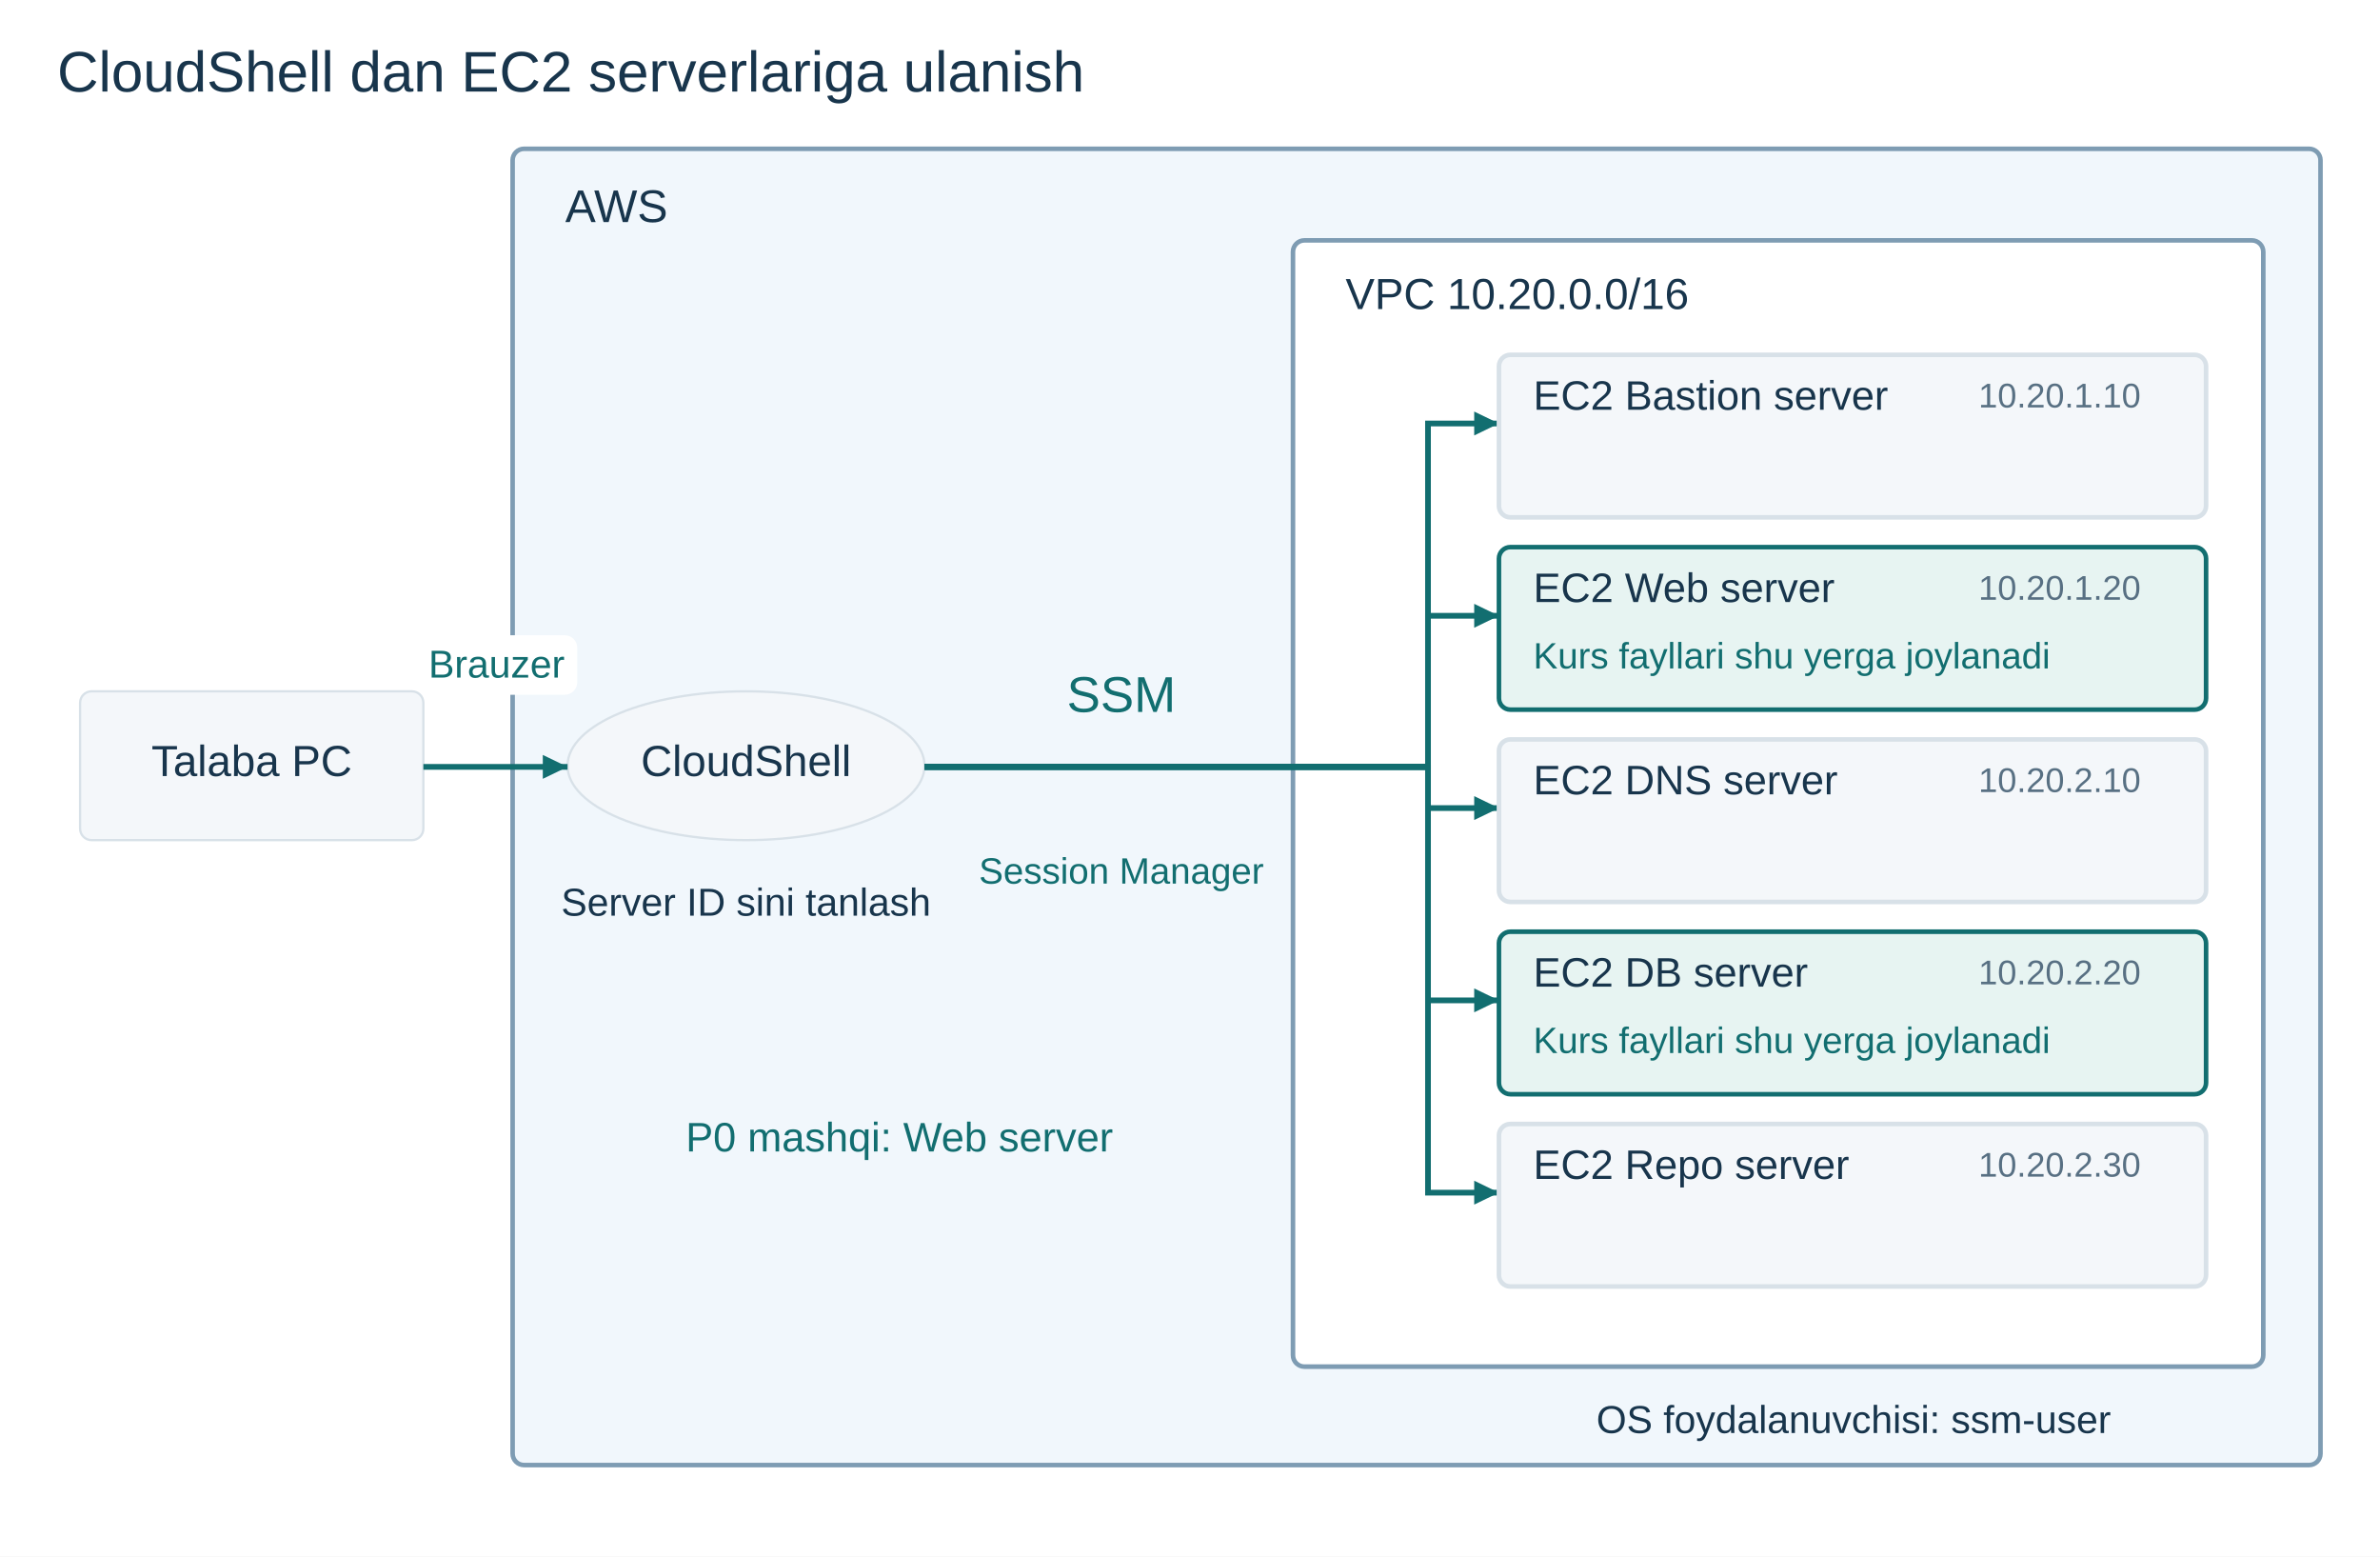
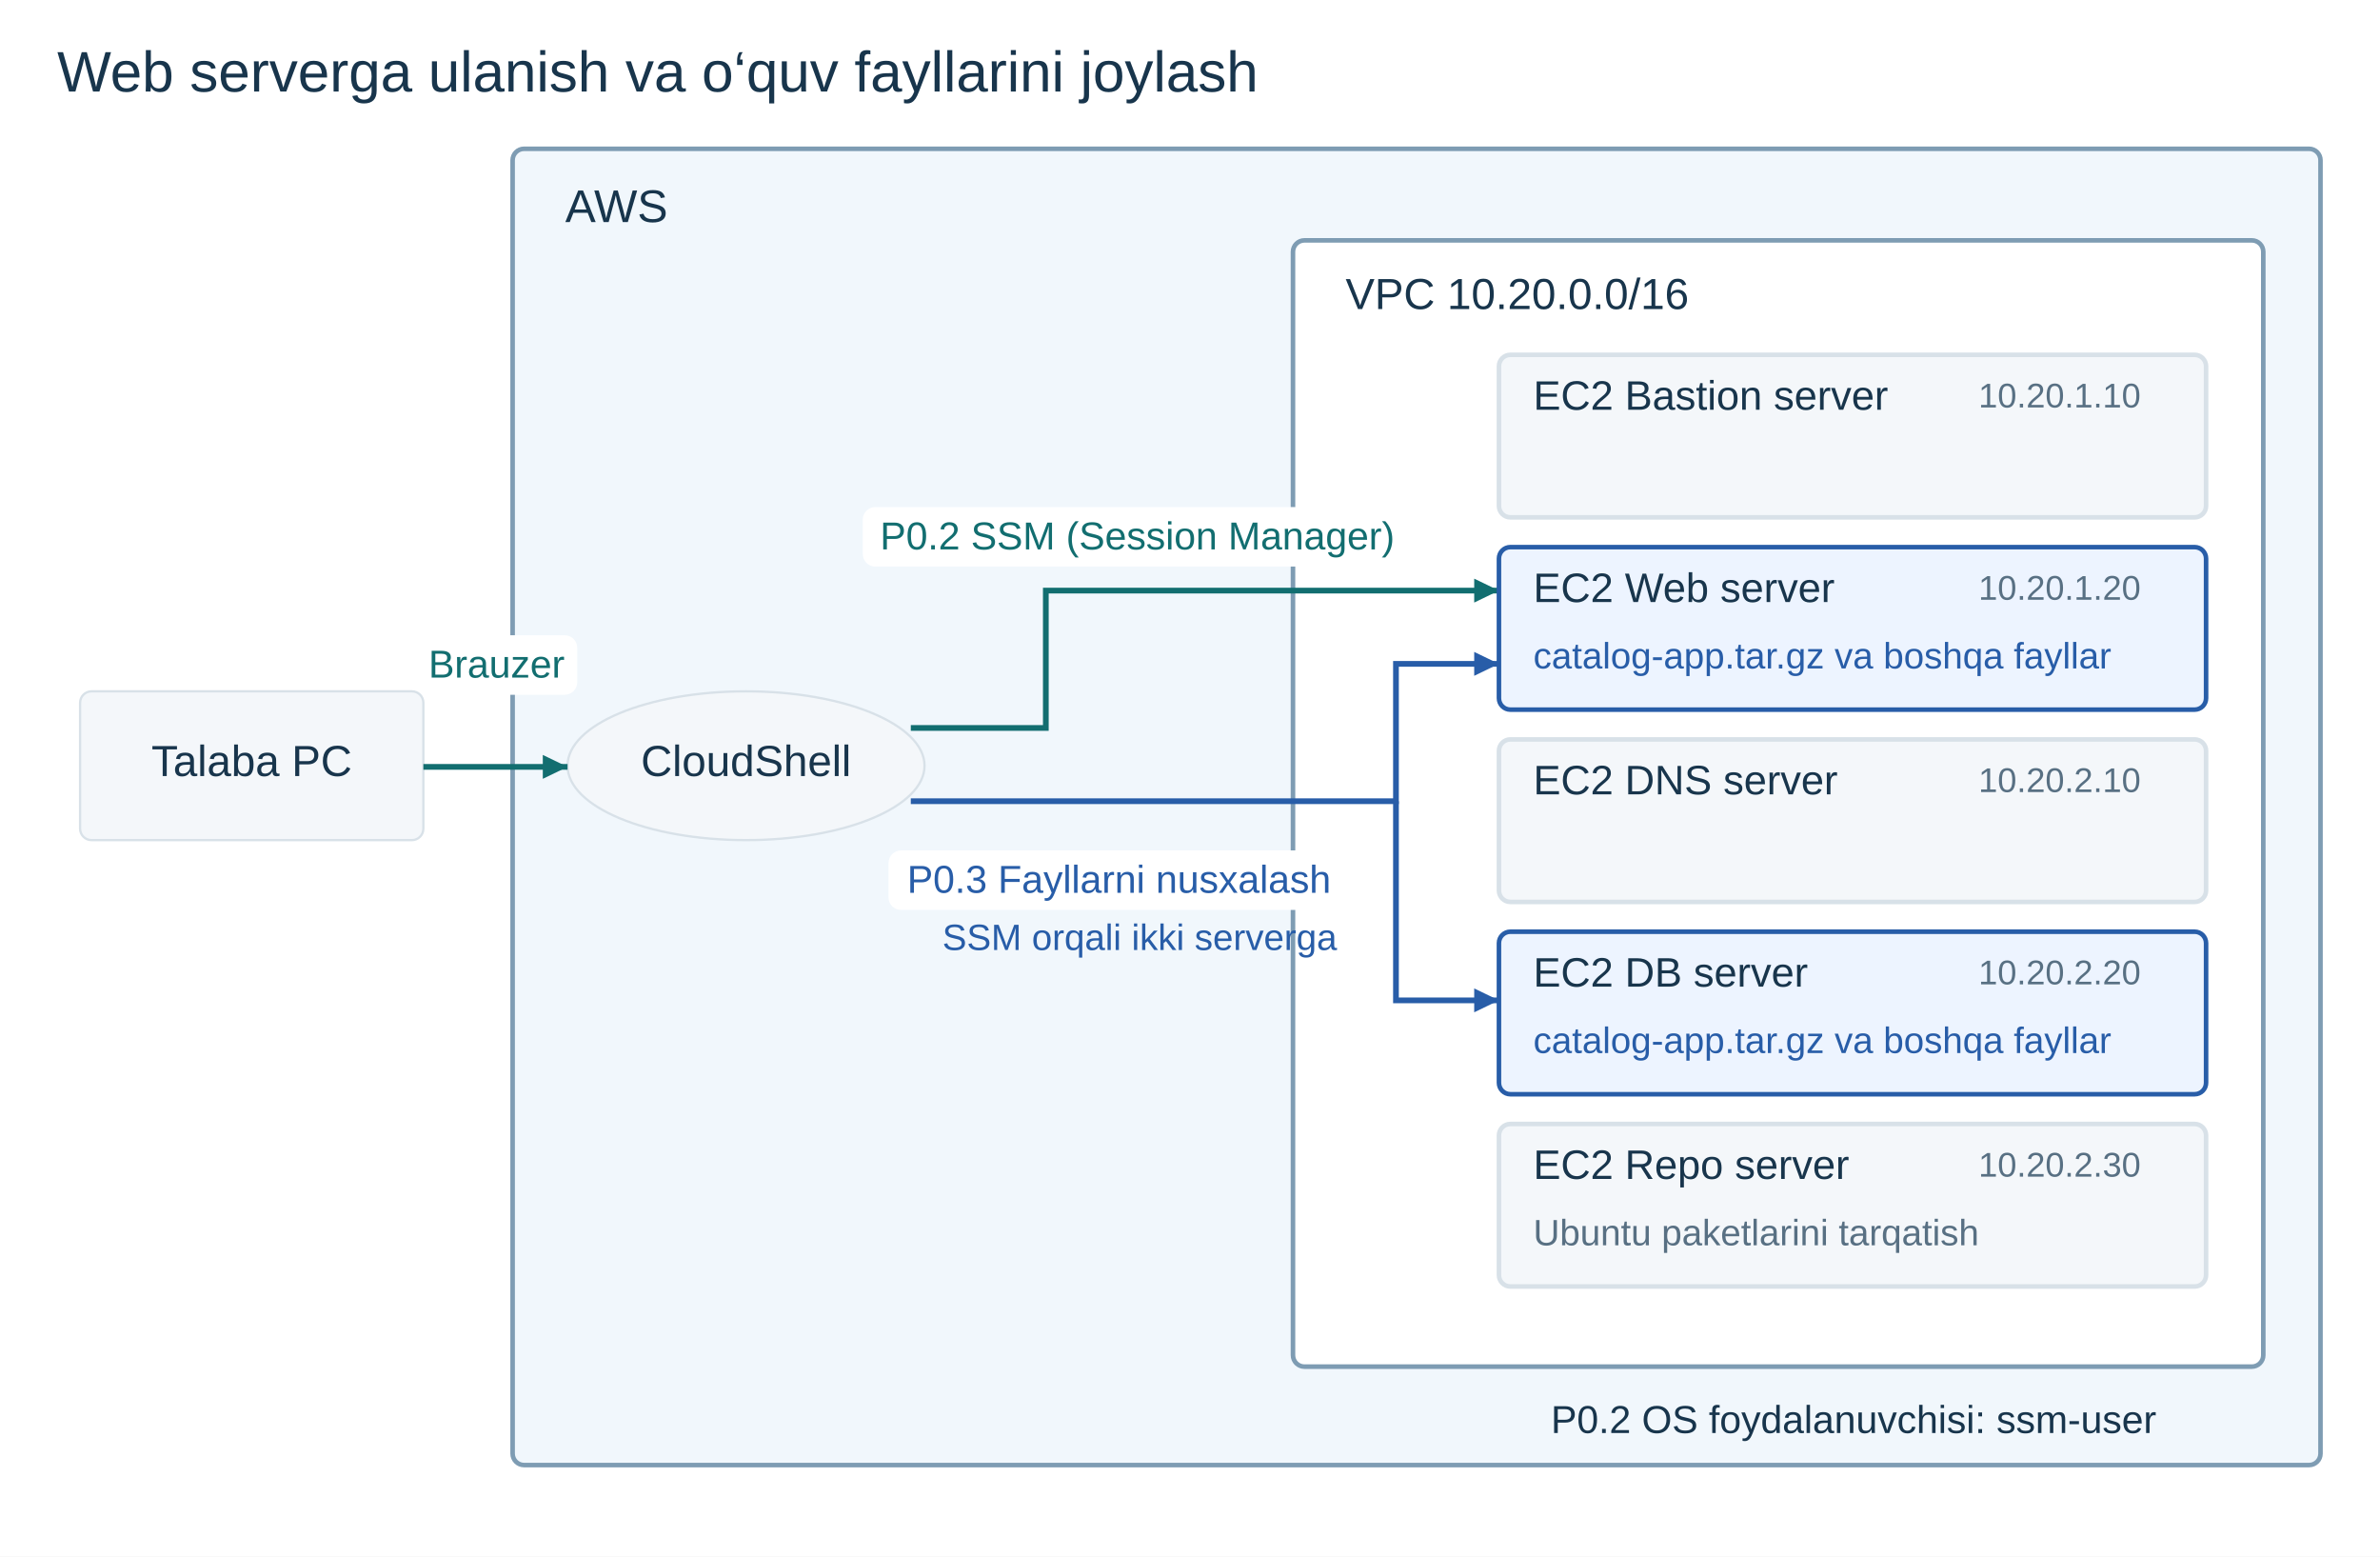
<svg xmlns="http://www.w3.org/2000/svg" width="1040" height="680" viewBox="0 0 1040 680" role="img">
  <rect width="1040" height="680" fill="white" />
-   <text x="25" y="40" font-size="25" font-family="Arial,MS Gothic,sans-serif" fill="#18354c">CloudShell dan EC2 serverlariga ulanish</text>
+   <text x="25" y="40" font-size="25" font-family="Arial,MS Gothic,sans-serif" fill="#18354c">Web serverga ulanish va o‘quv fayllarini joylash</text>
  <rect x="224" y="65" width="790" height="575" rx="5" fill="#f1f7fc" stroke="#7e9cb3" stroke-width="2" />
  <text x="247" y="97" font-size="20" font-family="Arial,MS Gothic,sans-serif" fill="#18354c">AWS</text>
  <rect x="565" y="105" width="424" height="492" rx="5" fill="white" stroke="#7e9cb3" stroke-width="2" />
  <text x="588" y="135" font-size="19" font-family="Arial,MS Gothic,sans-serif" fill="#18354c">VPC  10.20.0.0/16</text>
  <rect x="35" y="302" width="150" height="65" rx="5" fill="#f4f7fa" stroke="#d8e1e8" stroke-width="1" />
  <text x="110.0" y="339" font-size="19" font-family="Arial,MS Gothic,sans-serif" fill="#18354c" text-anchor="middle">Talaba PC</text>
  <ellipse cx="326.0" cy="334.5" rx="78.0" ry="32.5" fill="#f4f7fa" stroke="#d8e1e8" stroke-width="1" />
  <text x="326.0" y="339" font-size="19" font-family="Arial,MS Gothic,sans-serif" fill="#18354c" text-anchor="middle">CloudShell</text>
  <polyline points="185,335 248,335" fill="none" stroke="#126e70" stroke-width="2.5" />
  <polygon points="248.00,335.00 237.19,340.22 237.19,329.78" fill="#126e70" />
  <rect x="182.25" y="278" width="69.5" height="25" rx="5" fill="white" stroke="white" stroke-width="1" />
  <text x="217" y="296" font-size="17" font-family="Arial,MS Gothic,sans-serif" fill="#126e70" text-anchor="middle">Brauzer</text>
-   <text x="326" y="400" font-size="17" font-family="Arial,MS Gothic,sans-serif" fill="#18354c" text-anchor="middle">Server ID sini tanlash</text>
-   <text x="393" y="503" font-size="18" font-family="Arial,MS Gothic,sans-serif" fill="#126e70" text-anchor="middle">P0 mashqi: Web server</text>
-   <polyline points="404,335 624,335 624,185 655,185" fill="none" stroke="#126e70" stroke-width="2.5" />
-   <polygon points="655.00,185.00 644.19,190.22 644.19,179.78" fill="#126e70" />
+   <polyline points="398,318 457,318 457,258 655,258" fill="none" stroke="#126e70" stroke-width="2.5" />
+   <polygon points="655.00,258.00 644.19,263.22 644.19,252.78" fill="#126e70" />
+   <rect x="377.5" y="222" width="239.0" height="25" rx="5" fill="white" stroke="white" stroke-width="1" />
+   <text x="497" y="240" font-size="17" font-family="Arial,MS Gothic,sans-serif" fill="#126e70" text-anchor="middle">P0.2  SSM (Session Manager)</text>
+   <polyline points="398,350 610,350 610,290 655,290" fill="none" stroke="#285da8" stroke-width="2.5" />
+   <polygon points="655.00,290.00 644.19,295.22 644.19,284.78" fill="#285da8" />
+   <polyline points="610,350 610,437 655,437" fill="none" stroke="#285da8" stroke-width="2.5" />
+   <polygon points="655.00,437.00 644.19,442.22 644.19,431.78" fill="#285da8" />
+   <rect x="388.75" y="372" width="200.5" height="25" rx="5" fill="white" stroke="white" stroke-width="1" />
+   <text x="489" y="390" font-size="17" font-family="Arial,MS Gothic,sans-serif" fill="#285da8" text-anchor="middle">P0.3  Fayllarni nusxalash</text>
+   <text x="498" y="415" font-size="16" font-family="Arial,MS Gothic,sans-serif" fill="#285da8" text-anchor="middle">SSM orqali ikki serverga</text>
  <rect x="655" y="155" width="309" height="71" rx="5" fill="#f4f7fa" stroke="#d8e1e8" stroke-width="2" />
  <text x="670" y="179" font-size="18" font-family="Arial,MS Gothic,sans-serif" fill="#18354c">EC2 Bastion server</text>
  <text x="900" y="178" font-size="15" font-family="Arial,MS Gothic,sans-serif" fill="#587083" text-anchor="middle">10.20.1.10</text>
-   <polyline points="404,335 624,335 624,269 655,269" fill="none" stroke="#126e70" stroke-width="2.5" />
-   <polygon points="655.00,269.00 644.19,274.22 644.19,263.78" fill="#126e70" />
-   <rect x="655" y="239" width="309" height="71" rx="5" fill="#e7f4f2" stroke="#126e70" stroke-width="2" />
+   <rect x="655" y="239" width="309" height="71" rx="5" fill="#edf4ff" stroke="#285da8" stroke-width="2" />
  <text x="670" y="263" font-size="18" font-family="Arial,MS Gothic,sans-serif" fill="#18354c">EC2 Web server</text>
  <text x="900" y="262" font-size="15" font-family="Arial,MS Gothic,sans-serif" fill="#587083" text-anchor="middle">10.20.1.20</text>
-   <text x="670" y="292" font-size="16" font-family="Arial,MS Gothic,sans-serif" fill="#126e70">Kurs fayllari shu yerga joylanadi</text>
-   <polyline points="404,335 624,335 624,353 655,353" fill="none" stroke="#126e70" stroke-width="2.5" />
-   <polygon points="655.00,353.00 644.19,358.22 644.19,347.78" fill="#126e70" />
+   <text x="670" y="292" font-size="16" font-family="Arial,MS Gothic,sans-serif" fill="#285da8">catalog-app.tar.gz va boshqa fayllar</text>
  <rect x="655" y="323" width="309" height="71" rx="5" fill="#f4f7fa" stroke="#d8e1e8" stroke-width="2" />
  <text x="670" y="347" font-size="18" font-family="Arial,MS Gothic,sans-serif" fill="#18354c">EC2 DNS server</text>
  <text x="900" y="346" font-size="15" font-family="Arial,MS Gothic,sans-serif" fill="#587083" text-anchor="middle">10.20.2.10</text>
-   <polyline points="404,335 624,335 624,437 655,437" fill="none" stroke="#126e70" stroke-width="2.5" />
-   <polygon points="655.00,437.00 644.19,442.22 644.19,431.78" fill="#126e70" />
-   <rect x="655" y="407" width="309" height="71" rx="5" fill="#e7f4f2" stroke="#126e70" stroke-width="2" />
+   <rect x="655" y="407" width="309" height="71" rx="5" fill="#edf4ff" stroke="#285da8" stroke-width="2" />
  <text x="670" y="431" font-size="18" font-family="Arial,MS Gothic,sans-serif" fill="#18354c">EC2 DB server</text>
  <text x="900" y="430" font-size="15" font-family="Arial,MS Gothic,sans-serif" fill="#587083" text-anchor="middle">10.20.2.20</text>
-   <text x="670" y="460" font-size="16" font-family="Arial,MS Gothic,sans-serif" fill="#126e70">Kurs fayllari shu yerga joylanadi</text>
-   <polyline points="404,335 624,335 624,521 655,521" fill="none" stroke="#126e70" stroke-width="2.5" />
-   <polygon points="655.00,521.00 644.19,526.22 644.19,515.78" fill="#126e70" />
+   <text x="670" y="460" font-size="16" font-family="Arial,MS Gothic,sans-serif" fill="#285da8">catalog-app.tar.gz va boshqa fayllar</text>
  <rect x="655" y="491" width="309" height="71" rx="5" fill="#f4f7fa" stroke="#d8e1e8" stroke-width="2" />
  <text x="670" y="515" font-size="18" font-family="Arial,MS Gothic,sans-serif" fill="#18354c">EC2 Repo server</text>
  <text x="900" y="514" font-size="15" font-family="Arial,MS Gothic,sans-serif" fill="#587083" text-anchor="middle">10.20.2.30</text>
-   <text x="490" y="311" font-size="22" font-family="Arial,MS Gothic,sans-serif" fill="#126e70" text-anchor="middle">SSM</text>
-   <text x="490" y="386" font-size="16" font-family="Arial,MS Gothic,sans-serif" fill="#126e70" text-anchor="middle">Session Manager</text>
-   <text x="810" y="626" font-size="17" font-family="Arial,MS Gothic,sans-serif" fill="#18354c" text-anchor="middle">OS foydalanuvchisi: ssm-user</text>
+   <text x="670" y="544" font-size="16" font-family="Arial,MS Gothic,sans-serif" fill="#587083">Ubuntu paketlarini tarqatish</text>
+   <text x="810" y="626" font-size="17" font-family="Arial,MS Gothic,sans-serif" fill="#18354c" text-anchor="middle">P0.2  OS foydalanuvchisi: ssm-user</text>
</svg>
